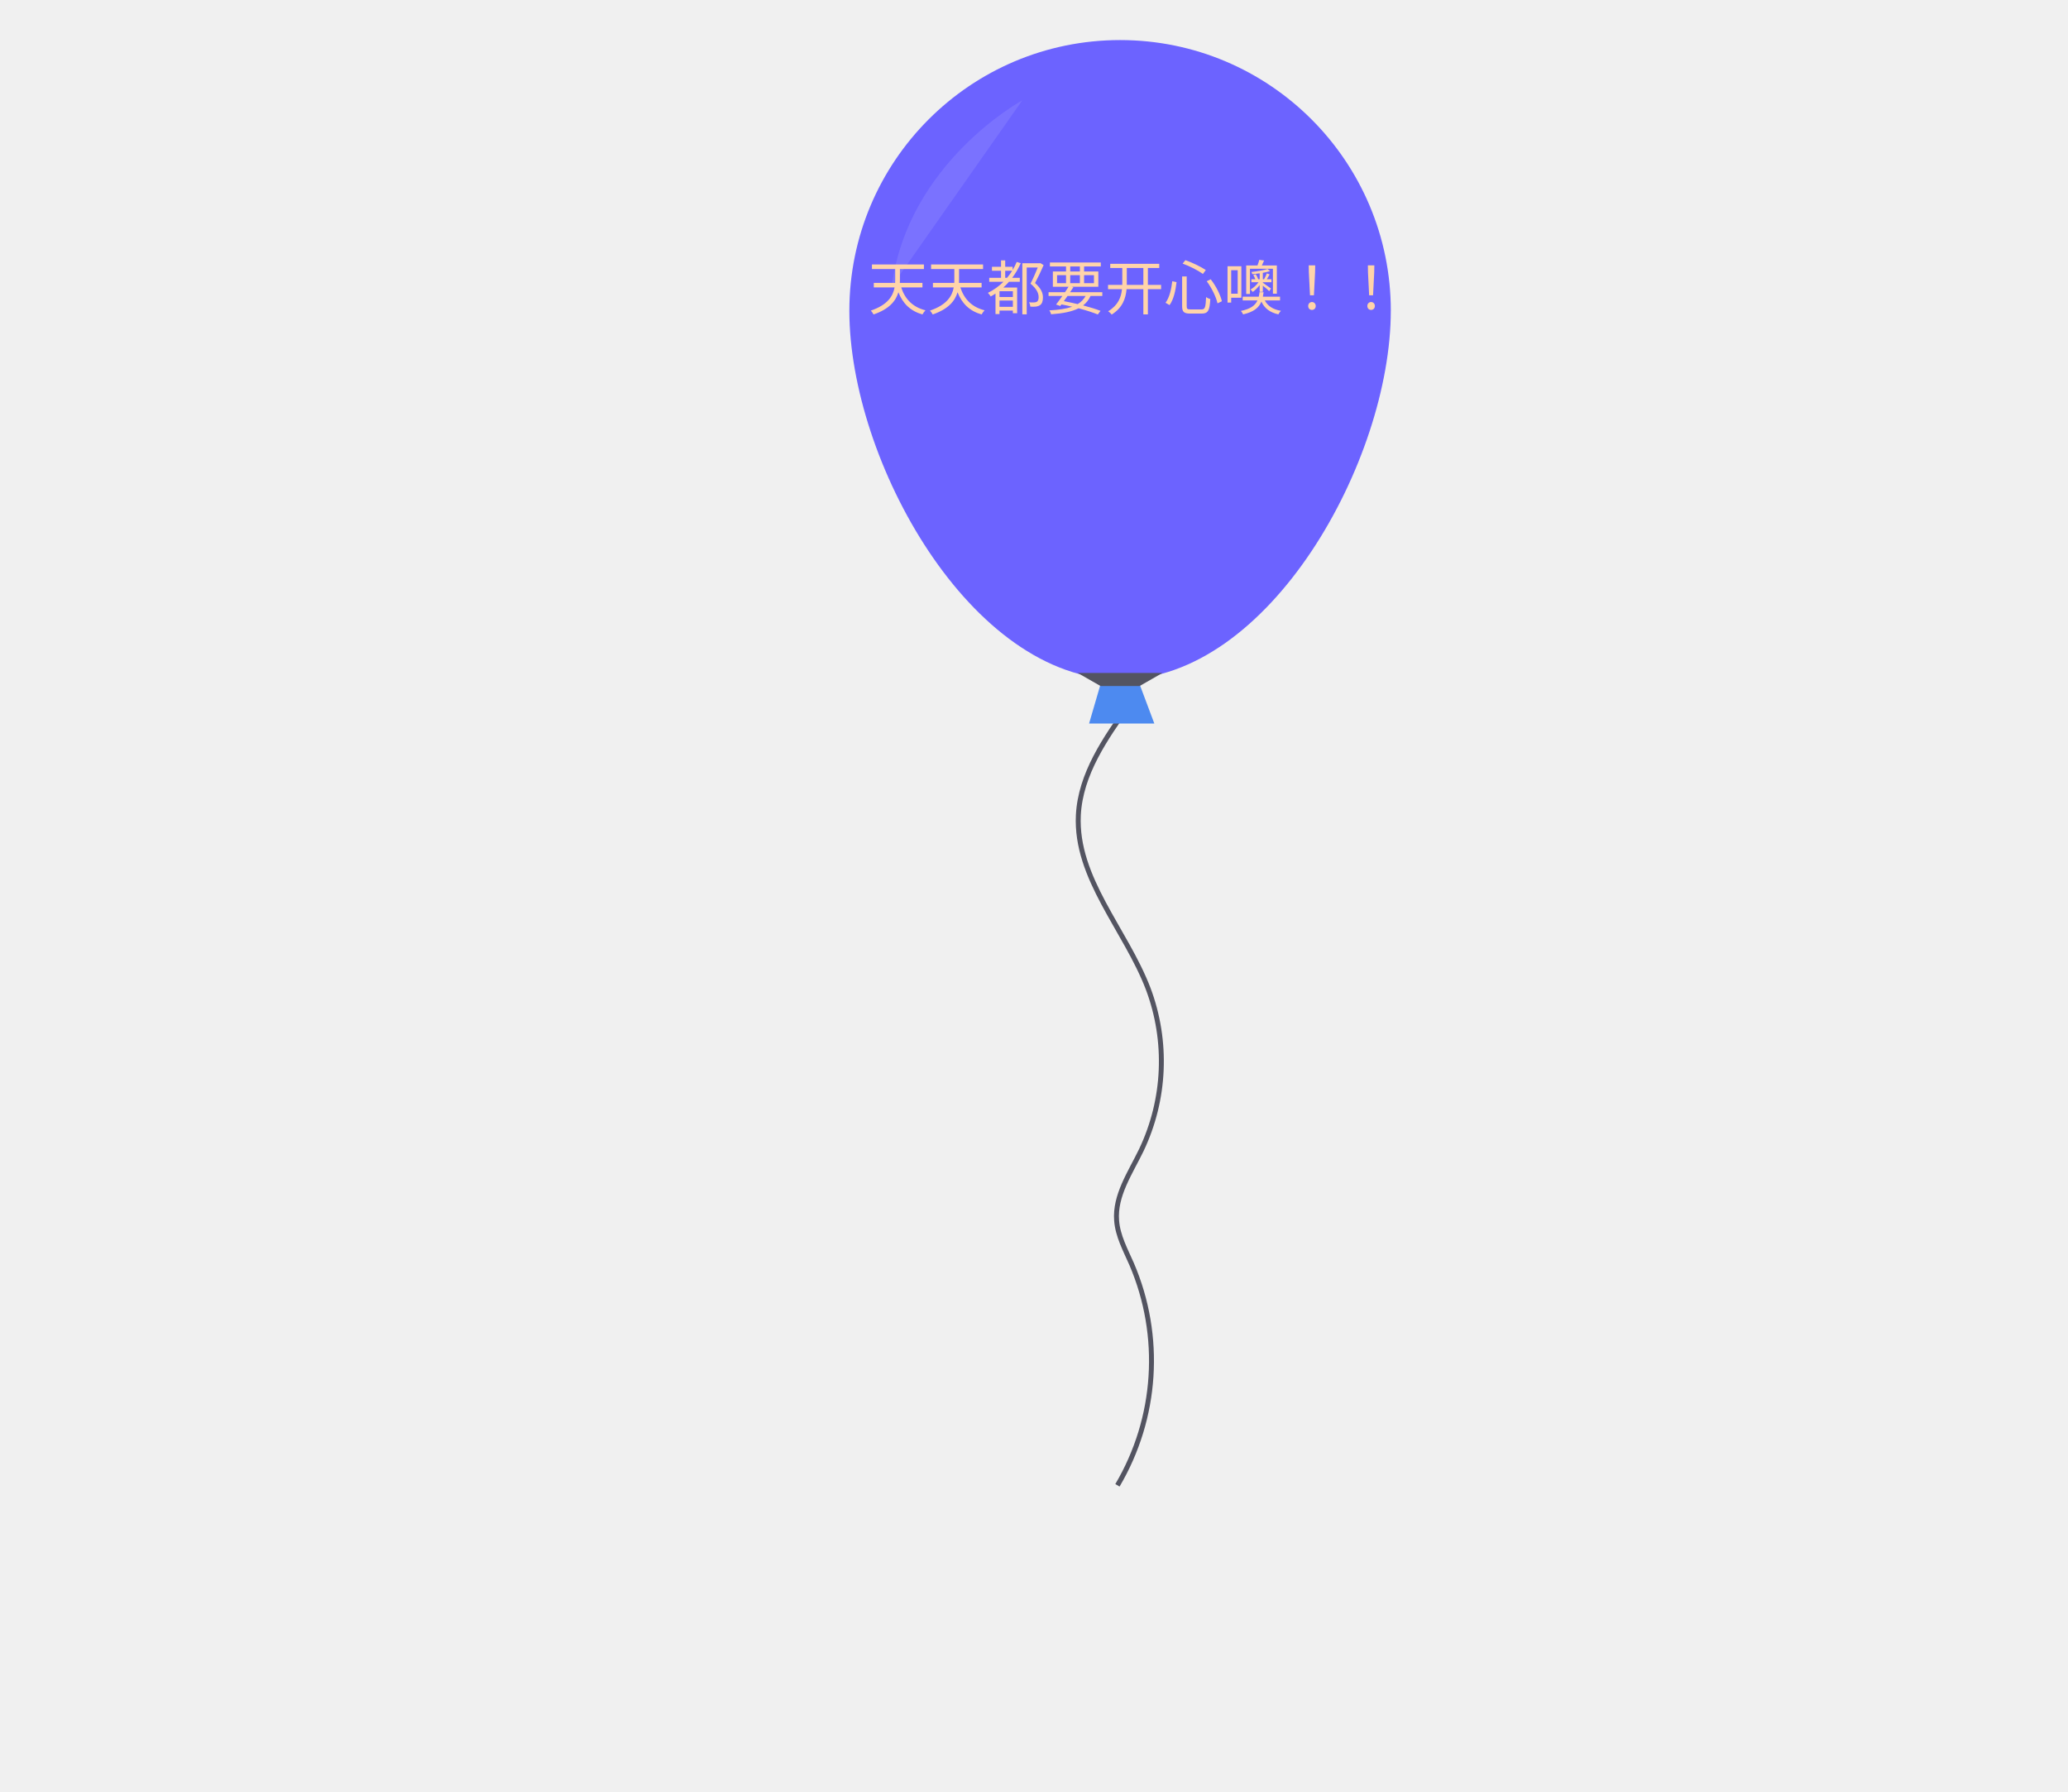
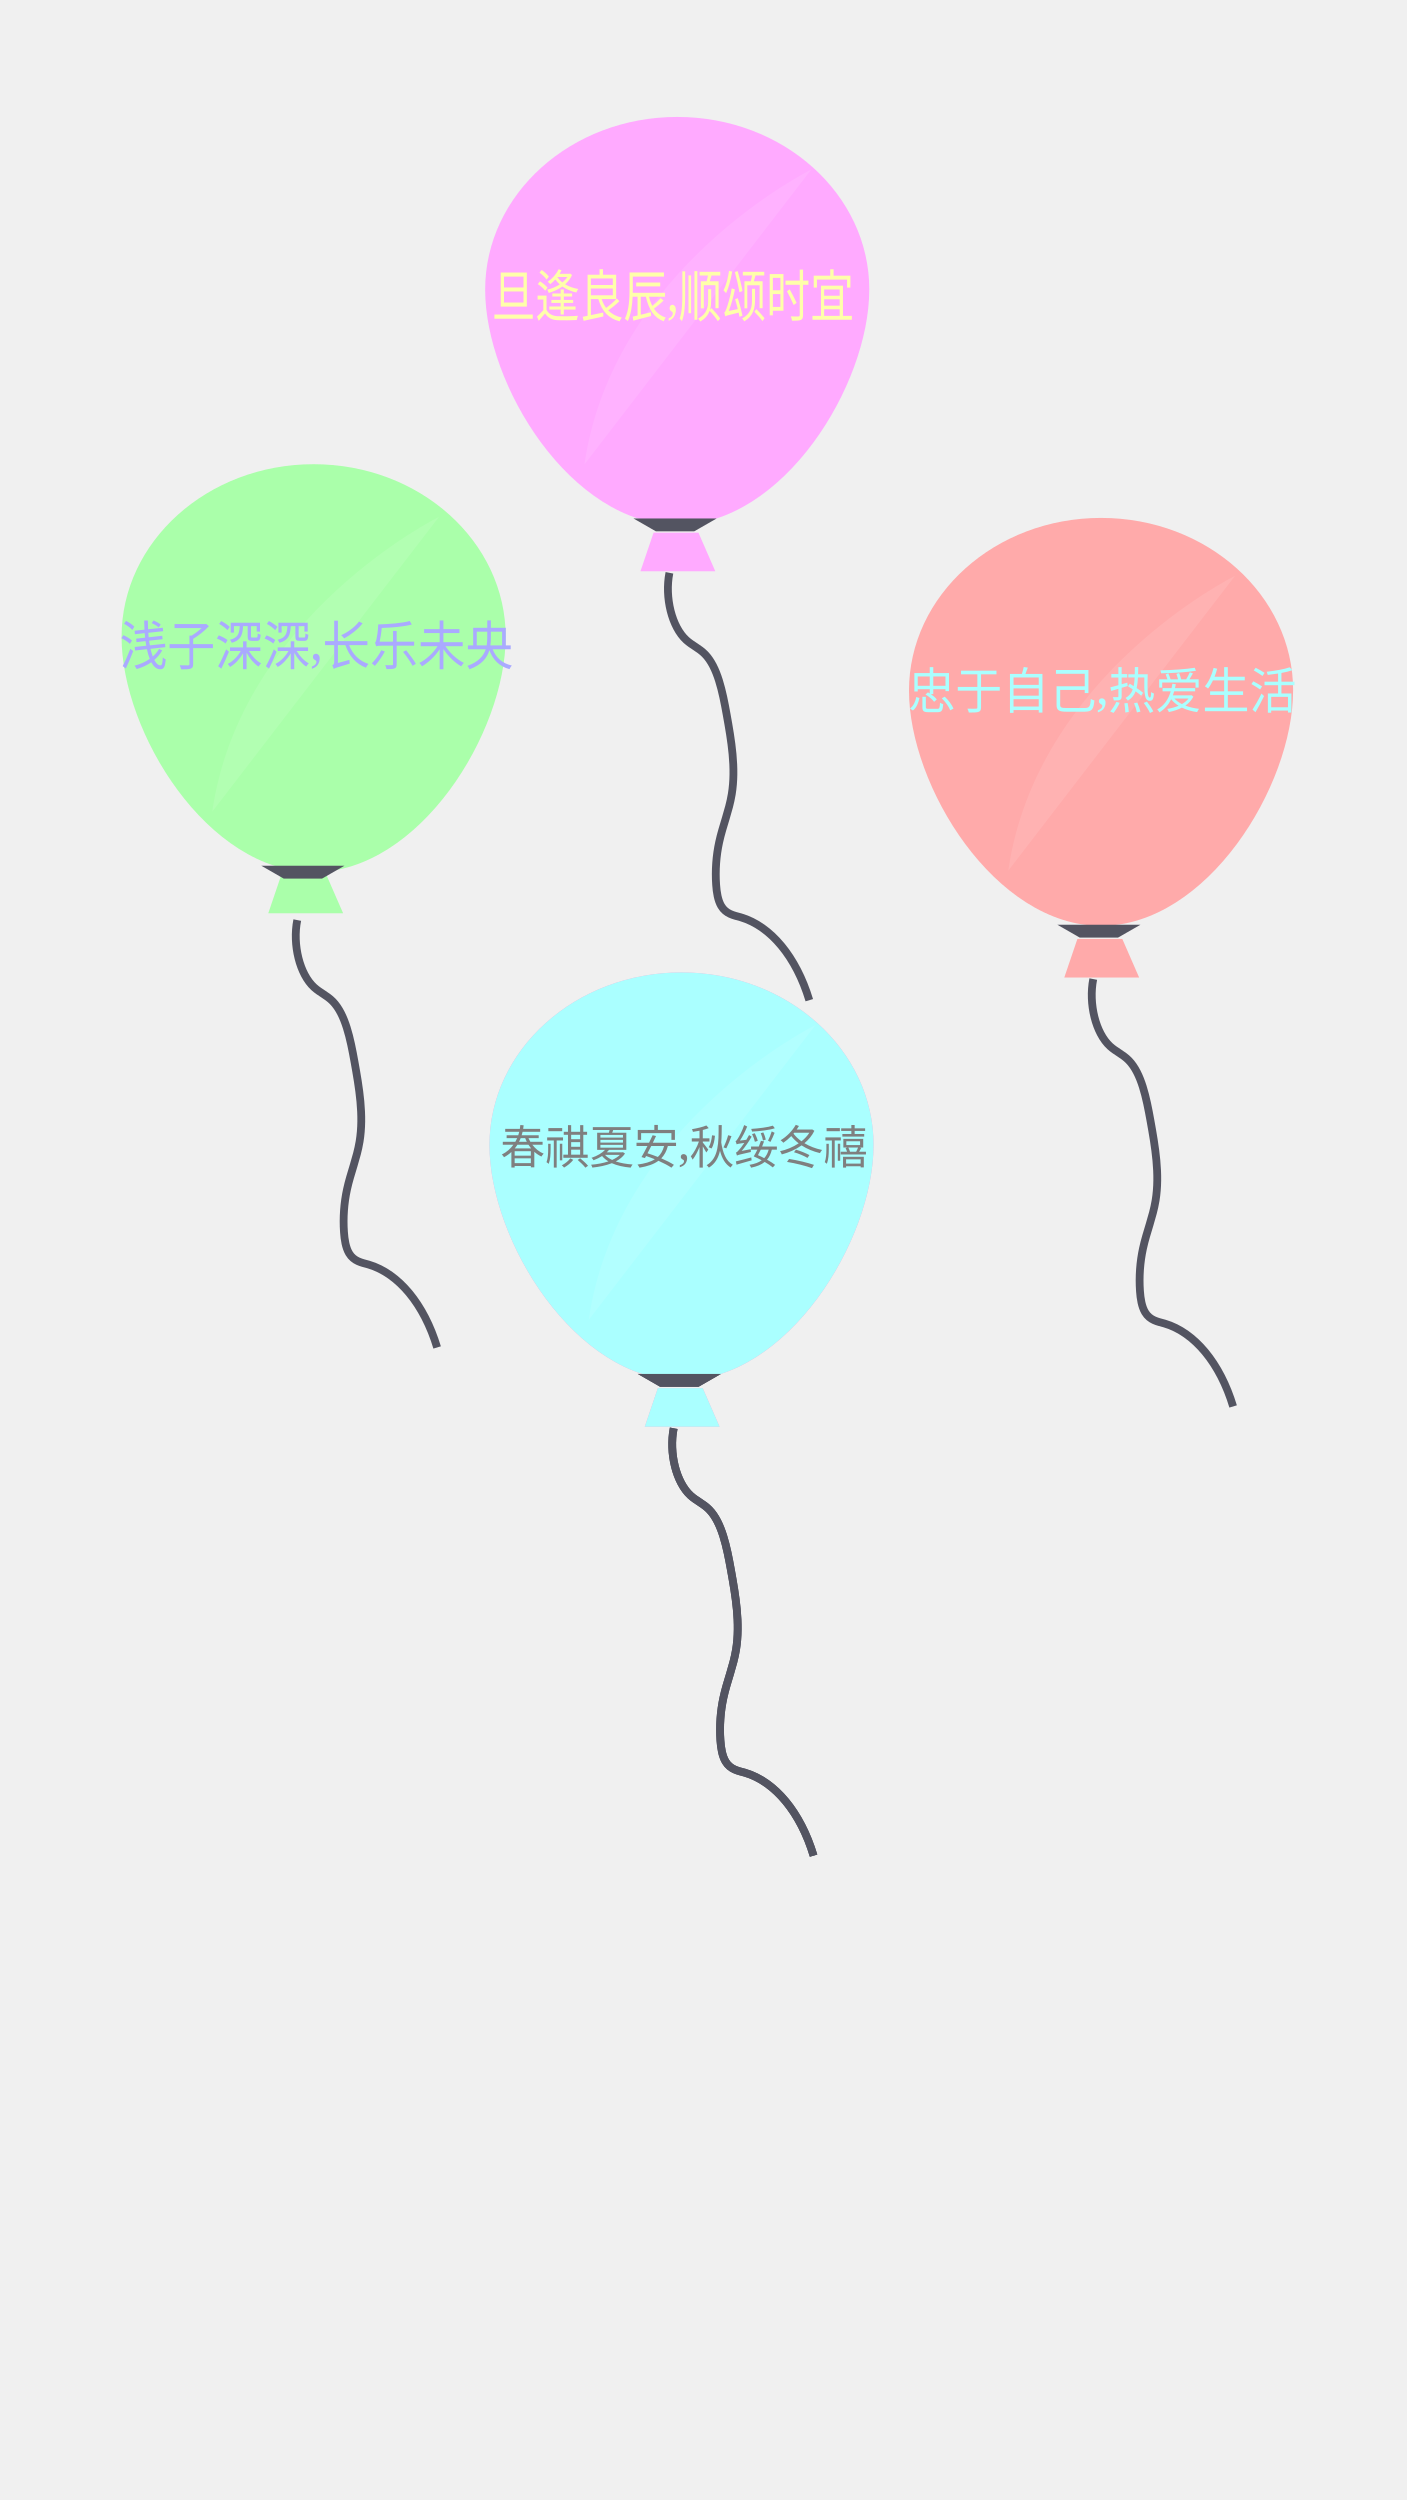
- <svg xmlns="http://www.w3.org/2000/svg" width="839.2" height="727.08" data-name="Layer 1">
+ <svg xmlns="http://www.w3.org/2000/svg" width="360" height="640" data-name="Layer 1">
  <g class="layer">
-     <path d="m637.45,372.4c-9.72,13.55 -19.81,28.12 -20.64,44.78c-1.27,25.59 19.2,46.52 28.34,70.46a83.74,83.74 0 0 1 -2.81,65.5c-4.46,9.22 -10.82,18.38 -10,28.59c0.47,6.23 3.59,11.9 6.1,17.63a99.4,99.4 0 0 1 -5.77,89.75" fill="none" id="svg_1" stroke="url(#1a6f3992-5825-4187-85b9-fb55ca803b83)" stroke-miterlimit="10" stroke-width="2" transform="translate(-180.4 -86.46)" />
-     <path d="m638.65,372.4c-9.71,13.6 -19.8,28.13 -20.65,44.78c-1.27,25.59 19.2,46.52 28.34,70.46a83.74,83.74 0 0 1 -2.81,65.5c-4.46,9.22 -10.82,18.38 -10,28.59c0.47,6.23 3.59,11.9 6.1,17.63a99.4,99.4 0 0 1 -5.77,89.75" fill="none" id="svg_2" stroke="#535461" stroke-miterlimit="10" stroke-width="2" transform="translate(-180.4 -86.46)" />
-     <polygon fill="#4d8af0" id="svg_3" points="468.43 293.56 441.95 293.56 446.59 277.68 462.47 277.68 468.43 293.56" />
-     <path d="m744.79,212.58c0,60.68 -49.19,149.57 -109.86,149.57s-109.86,-88.9 -109.86,-149.57a109.86,109.86 0 0 1 219.73,0l-0.01,0z" fill="#6c63ff" id="svg_4" transform="translate(-180.4 -86.46)" />
-     <polygon fill="#535461" id="svg_5" points="462.47 278.34 446.59 278.34 437.32 273.04 471.74 273.04 462.47 278.34" />
-     <path d="m595.22,127.2s-46.33,25.15 -52.95,75.45" fill="#fff" id="svg_6" opacity="0.1" transform="translate(-180.4 -86.46)" />
-     <text fill="#ffd4aa" font-family="Serif" font-size="24" id="svg_7" stroke="#000000" stroke-width="0" style="cursor: move;" text-anchor="middle" x="460.4" xml:space="preserve" y="125.62">天天都要开心噢！！</text>
+     <text y="192.85" xml:space="preserve" x="695.41" transform="matrix(0.470369 0 0 0.529908 109.999 86.3225)" text-anchor="middle" stroke-width="0" id="svg_54" font-size="24" font-family="Serif" fill="#7f7f7f">不妨不妨,来日方长</text>
+     <path id="svg_56" fill="#aaaaff" />
+     <g stroke="null" transform="translate(14 3) translate(0 1) translate(-166 -7) translate(484.164 32.9656) scale(1.01791 1) translate(-484.164 -32.9656) translate(487.401 32.9656) scale(0.983826 1) translate(-487.401 -32.9656)" style="vector-effect: non-scaling-stroke;">
+       <g stroke="null" transform="translate(484.164 32.9656) scale(1.01791 1) translate(-484.164 -32.9656) translate(475.644 32.9656) scale(1.01791 1) translate(-475.644 -32.9656) translate(467.274 32.9656) scale(1.01791 1) translate(-467.274 -32.9656) translate(459.051 32.9656) scale(1.01791 1) translate(-459.051 -32.9656) translate(450.973 32.9656) scale(1.01791 1) translate(-450.973 -32.9656) translate(443.038 32.9656) scale(1.01791 1) translate(-443.038 -32.9656) translate(438.151 32.9656) scale(0.983826 1) translate(-438.151 -32.9656)" style="vector-effect: non-scaling-stroke;" class="layer">
+         <path stroke="#535461" style="vector-effect: non-scaling-stroke;" stroke-width="2" stroke-miterlimit="10" id="svg_64" fill="none" d="m249.05,238.54c-1.14,6.35 0.58,13.85 3.92,17.2c1.4,1.4 3.02,2.1 4.37,3.62c2.95,3.3 4.12,9.61 5.07,15.41c1.1,6.68 2.2,13.74 1.2,20.45c-0.64,4.28 -2.11,8.07 -2.94,12.26a14.93,25.58 0 0 0 -0.71,10.92c0.12,1.96 0.41,3.97 1.19,5.43c1.13,2.08 2.95,2.4 4.58,2.9a22.24,38.11 0 0 1 15.99,21.22" />
+         <polygon stroke="null" style="vector-effect: non-scaling-stroke;" points="259.76,236.789 242.28,236.789 245.343,226.909 255.826,226.909 259.76,236.789 " id="svg_63" fill="#aaffaa" />
+         <path stroke="null" style="vector-effect: non-scaling-stroke;" id="svg_62" fill="#aaffaa" d="m297.73,166.06c0,24.43 -20.09,60.21 -44.86,60.21s-44.86,-35.79 -44.86,-60.21a44.86,44.22 0 0 1 89.73,0l0,0l-0.01,0z" />
+         <polygon stroke="null" style="vector-effect: non-scaling-stroke;" points="254.84,227.92 245.88,227.92 240.65,224.63 260.07,224.63 254.84,227.92 " id="svg_61" fill="#535461" />
+         <path stroke="null" style="vector-effect: non-scaling-stroke;" transform="matrix(1 0 0 1 0 0)" opacity="0.1" id="svg_60" fill="#fff" d="m282.15,135.32s-46.33,25.15 -52.95,75.45" />
+         <path stroke="#535461" style="vector-effect: non-scaling-stroke;" stroke-width="2" stroke-miterlimit="10" id="svg_59" fill="none" d="m336.98,368.64c-1.14,6.35 0.58,13.85 3.92,17.2c1.4,1.4 3.02,2.1 4.37,3.62c2.95,3.3 4.12,9.61 5.07,15.41c1.1,6.68 2.2,13.74 1.2,20.45c-0.64,4.28 -2.11,8.07 -2.94,12.26a14.93,25.58 0 0 0 -0.71,10.92c0.12,1.96 0.41,3.97 1.19,5.43c1.13,2.08 2.95,2.4 4.58,2.9a22.24,38.11 0 0 1 15.99,21.22" />
+         <polygon stroke="null" style="vector-effect: non-scaling-stroke;" points="347.695,368.241 330.215,368.241 333.278,358.361 343.761,358.361 347.695,368.241 " id="svg_58" fill="#ffaad4" />
+         <path stroke="null" style="vector-effect: non-scaling-stroke;" id="svg_57" fill="#ffaad4" d="m383.66,296.16c0,24.43 -20.09,60.21 -44.86,60.21s-44.86,-35.79 -44.86,-60.21a44.86,44.22 0 0 1 89.73,0l0,0l-0.01,0z" />
+         <polygon stroke="null" style="vector-effect: non-scaling-stroke;" points="342.775,358.021 333.815,358.021 328.585,354.731 348.005,354.731 342.775,358.021 " id="svg_55" fill="#535461" />
+         <path stroke="null" style="vector-effect: non-scaling-stroke;" opacity="0.1" id="svg_53" fill="#fff" d="m370.09,265.42s-46.33,25.15 -52.95,75.45" />
+         <path stroke="#535461" style="vector-effect: non-scaling-stroke;" stroke-width="2" stroke-miterlimit="10" id="svg_52" fill="none" d="m336.98,368.64c-1.14,6.35 0.58,13.85 3.92,17.2c1.4,1.4 3.02,2.1 4.37,3.62c2.95,3.3 4.12,9.61 5.07,15.41c1.1,6.68 2.2,13.74 1.2,20.45c-0.64,4.28 -2.11,8.07 -2.94,12.26a14.93,25.58 0 0 0 -0.71,10.92c0.12,1.96 0.41,3.97 1.19,5.43c1.13,2.08 2.95,2.4 4.58,2.9a22.24,38.11 0 0 1 15.99,21.22" />
+         <polygon stroke="null" style="vector-effect: non-scaling-stroke;" points="347.695,368.241 330.215,368.241 333.278,358.361 343.761,358.361 347.695,368.241 " id="svg_51" fill="#aaffff" />
+         <path stroke="null" style="vector-effect: non-scaling-stroke;" transform="matrix(1 0 0 1 0 0)" id="svg_50" fill="#aaffff" d="m383.66,296.16c0,24.43 -20.09,60.21 -44.86,60.21s-44.86,-35.79 -44.86,-60.21a44.86,44.22 0 0 1 89.73,0l0,0l-0.01,0z" />
+         <polygon stroke="null" style="vector-effect: non-scaling-stroke;" points="342.775,358.021 333.815,358.021 328.585,354.731 348.005,354.731 342.775,358.021 " id="svg_49" fill="#535461" />
+         <path stroke="null" style="vector-effect: non-scaling-stroke;" opacity="0.1" id="svg_48" fill="#fff" d="m370.09,265.42s-46.33,25.15 -52.95,75.45" />
+         <path stroke="#535461" style="vector-effect: non-scaling-stroke;" stroke-width="2" stroke-miterlimit="10" id="svg_47" fill="none" d="m335.98,149.64c-1.14,6.35 0.58,13.85 3.92,17.2c1.4,1.4 3.02,2.1 4.37,3.62c2.95,3.3 4.12,9.61 5.07,15.41c1.1,6.68 2.2,13.74 1.2,20.45c-0.64,4.28 -2.11,8.07 -2.94,12.26a14.93,25.58 0 0 0 -0.71,10.92c0.12,1.96 0.41,3.97 1.19,5.43c1.13,2.08 2.95,2.4 4.58,2.9a22.24,38.11 0 0 1 15.99,21.22" />
+         <polygon stroke="null" style="vector-effect: non-scaling-stroke;" points="346.695,149.241 329.215,149.241 332.278,139.361 342.761,139.361 346.695,149.241 " id="svg_46" fill="#ffaaff" />
+         <path stroke="null" style="vector-effect: non-scaling-stroke;" transform="matrix(1 0 0 1 0 0)" id="svg_45" fill="#ffaaff" d="m382.66,77.16c0,24.43 -20.09,60.21 -44.86,60.21s-44.86,-35.79 -44.86,-60.21a44.86,44.22 0 0 1 89.73,0l0,0l-0.01,0z" />
+         <polygon stroke="null" style="vector-effect: non-scaling-stroke;" points="341.775,139.021 332.815,139.021 327.585,135.731 347.005,135.731 341.775,139.021 " id="svg_44" fill="#535461" />
+         <path stroke="null" style="vector-effect: non-scaling-stroke;" transform="matrix(1 0 0 1 0 0)" opacity="0.1" id="svg_43" fill="#fff" d="m369.09,46.42s-46.33,25.15 -52.95,75.45" />
+         <path stroke="#535461" style="vector-effect: non-scaling-stroke;" stroke-width="2" stroke-miterlimit="10" id="svg_42" fill="none" d="m434.98,253.64c-1.14,6.35 0.58,13.85 3.92,17.2c1.4,1.4 3.02,2.1 4.37,3.62c2.95,3.3 4.12,9.61 5.07,15.41c1.1,6.68 2.2,13.74 1.2,20.45c-0.64,4.28 -2.11,8.07 -2.94,12.26a14.93,25.58 0 0 0 -0.71,10.92c0.12,1.96 0.41,3.97 1.19,5.43c1.13,2.08 2.95,2.4 4.58,2.9a22.24,38.11 0 0 1 15.99,21.22" />
+         <polygon stroke="null" style="vector-effect: non-scaling-stroke;" points="445.695,253.241 428.215,253.241 431.278,243.361 441.761,243.361 445.695,253.241 " id="svg_41" fill="#ffaaaa" />
+         <path stroke="null" style="vector-effect: non-scaling-stroke;" transform="matrix(1 0 0 1 0 0)" id="svg_40" fill="#ffaaaa" d="m481.66,179.81c0,24.43 -20.09,60.21 -44.86,60.21s-44.86,-35.79 -44.86,-60.21a44.86,44.22 0 0 1 89.73,0l0,0l-0.01,0z" />
+         <polygon stroke="null" style="vector-effect: non-scaling-stroke;" points="440.775,243.021 431.815,243.021 426.585,239.731 446.005,239.731 440.775,243.021 " id="svg_39" fill="#535461" />
+         <path stroke="null" style="vector-effect: non-scaling-stroke;" transform="matrix(1 0 0 1 0 0)" opacity="0.1" id="svg_38" fill="#fff" d="m468.09,150.42s-46.33,25.15 -52.95,75.45" />
+         <text stroke="null" style="vector-effect: non-scaling-stroke;" y="174.87" xml:space="preserve" x="307.97" transform="matrix(1 0 0 1 0 0) matrix(0.464192 0 0 0.566214 110.565 74.2259)" text-anchor="middle" stroke-width="0" id="svg_37" font-size="24" font-family="Serif" fill="#aaaaff">浅子深深,长乐未央</text>
+         <text stroke="null" style="vector-effect: non-scaling-stroke;" y="383.8" xml:space="preserve" x="497.12" transform="matrix(0.43331 0 0 0.493601 123.989 111.511)" text-anchor="middle" stroke-width="0" id="svg_36" font-size="24" font-family="Serif" fill="#7f7f7f">春祺夏安,秋绥冬禧</text>
+         <text stroke="null" style="vector-effect: non-scaling-stroke;" y="16.34" xml:space="preserve" x="488.64" transform="matrix(0.427483 0 0 0.602521 127.888 74.2458)" text-anchor="middle" stroke-width="0" id="svg_35" font-size="24" font-family="Serif" fill="#ffffaa">旦逢良辰,顺颂时宜</text>
+         <text stroke="null" style="vector-effect: non-scaling-stroke;" y="185.2" xml:space="preserve" x="698.28" transform="matrix(0.458151 0 0 0.529908 117.179 86.3225)" text-anchor="middle" stroke-width="0" id="svg_34" font-size="24" font-family="Serif" fill="#aaffff">忠于自己,热爱生活</text>
+         <path stroke="null" style="vector-effect: non-scaling-stroke;" id="svg_33" fill="#aaaaff" />
+       </g>
+     </g>
  </g>
</svg>
